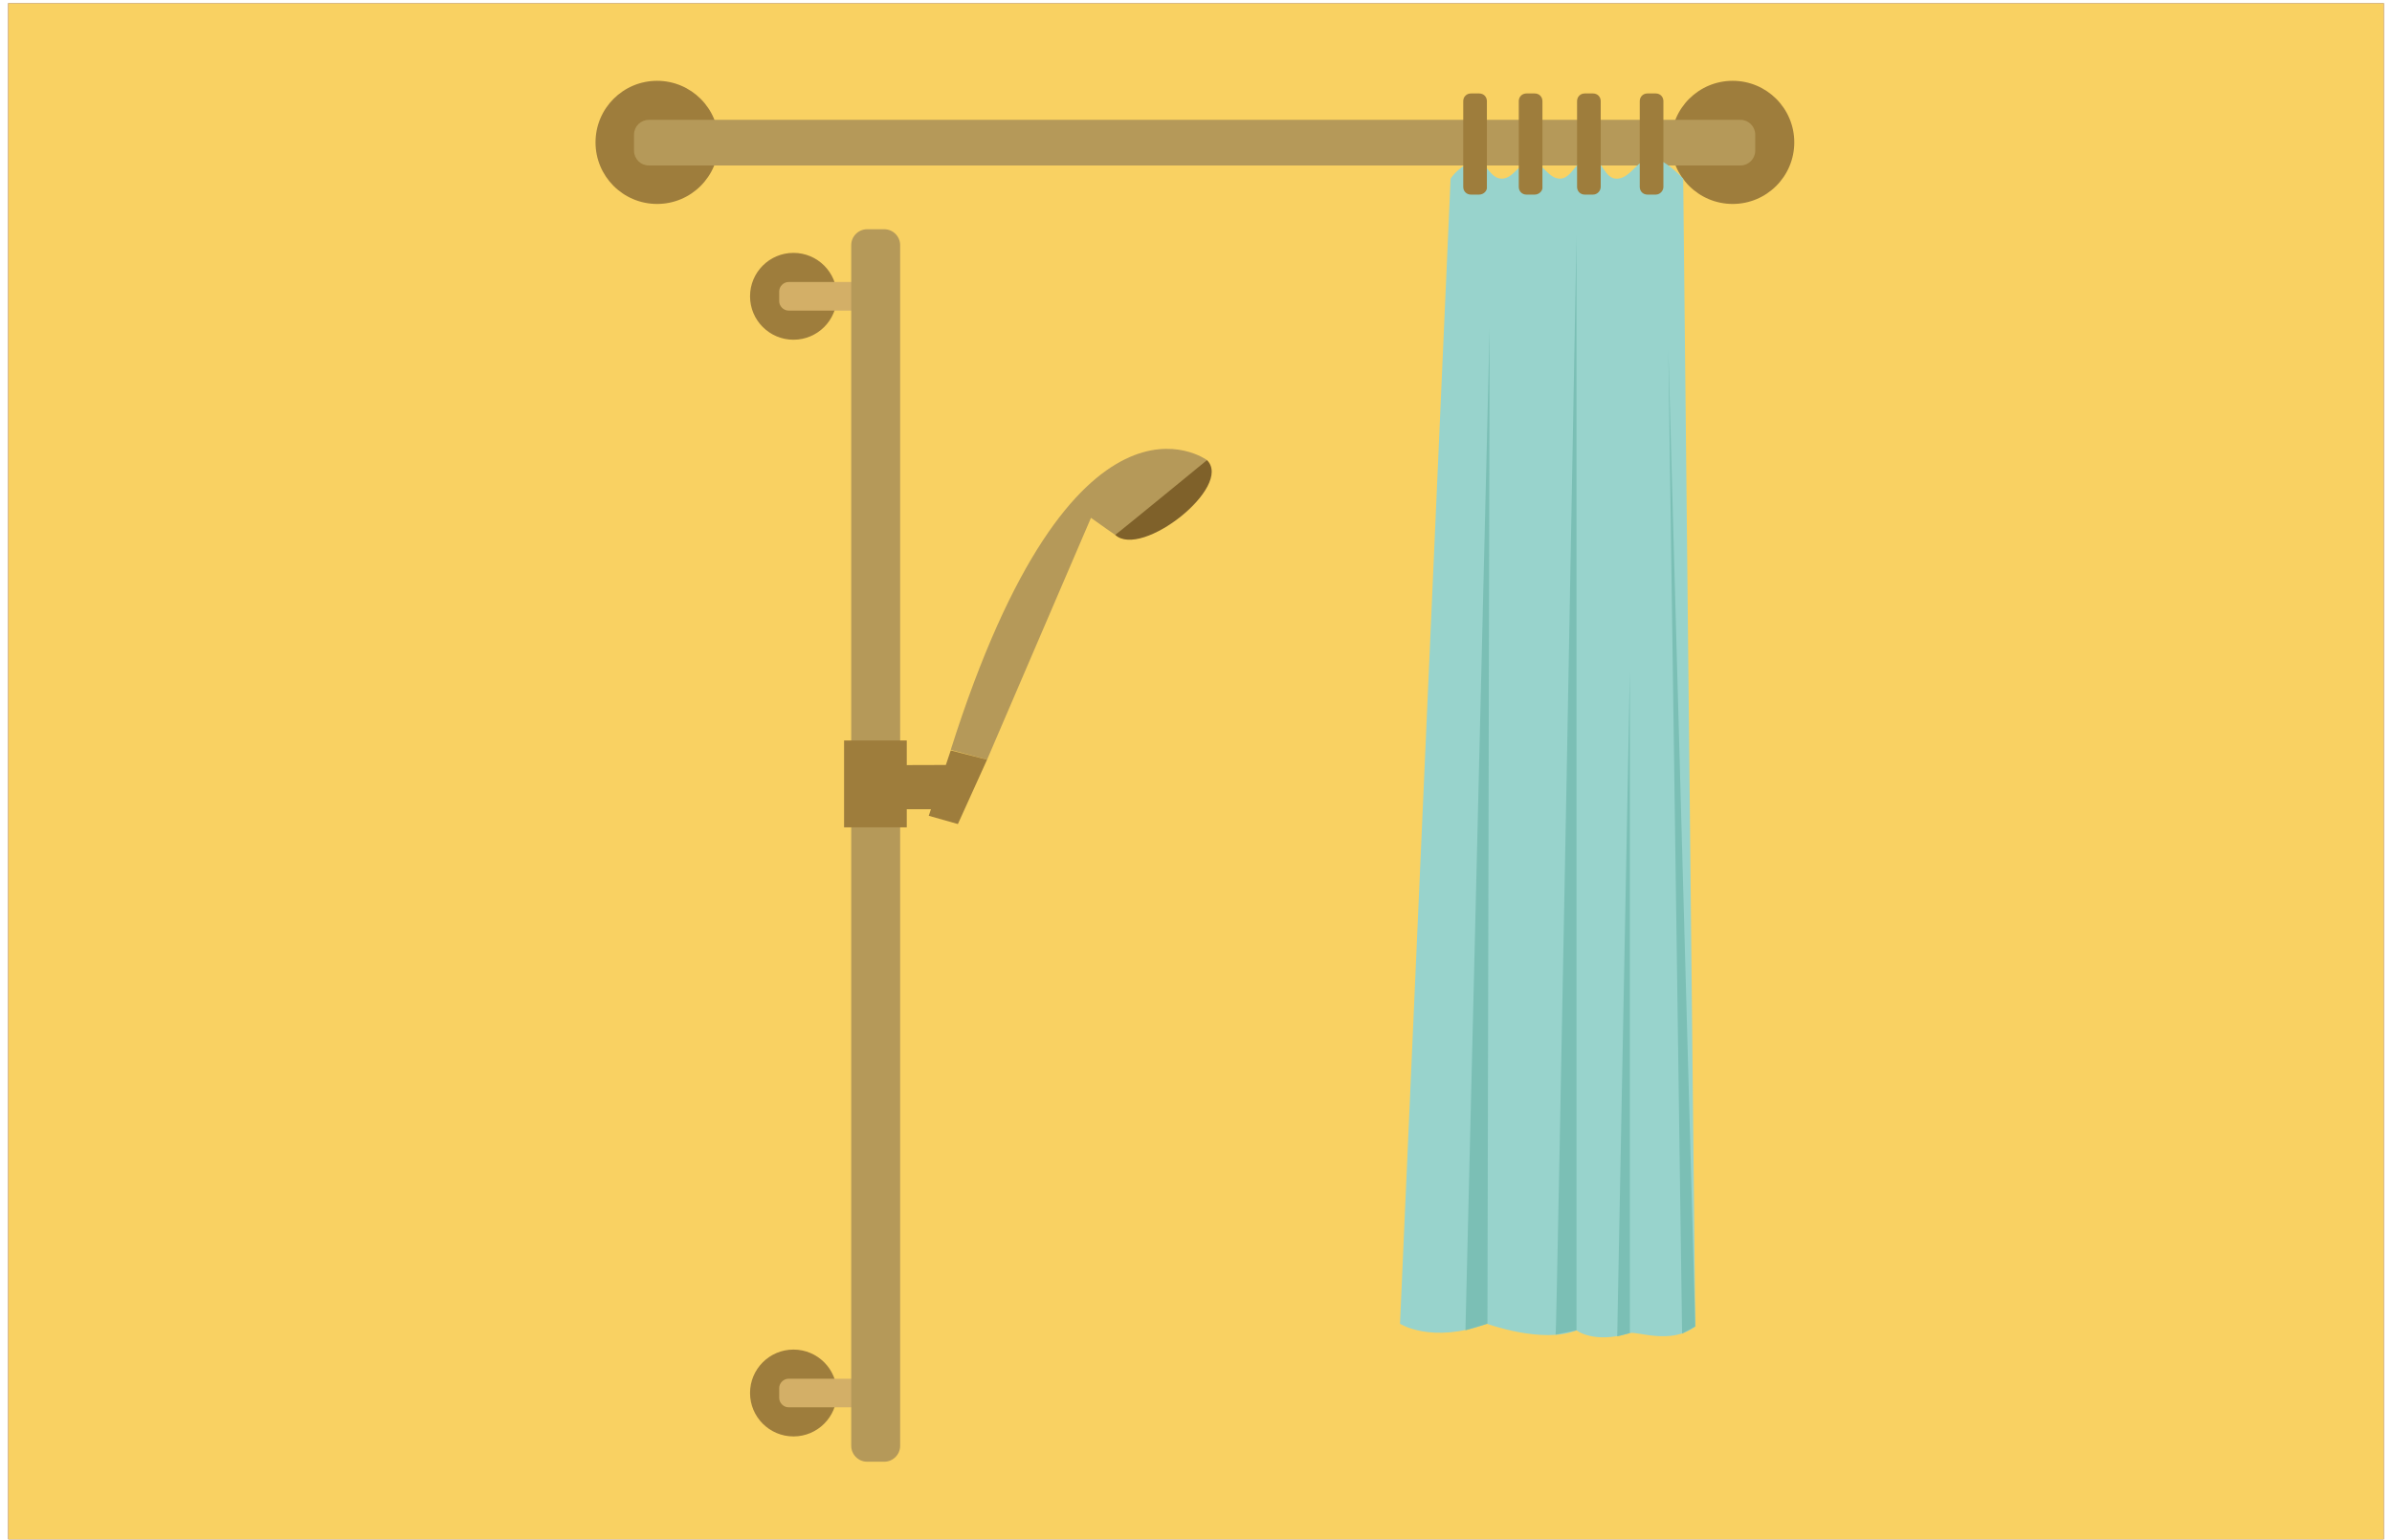
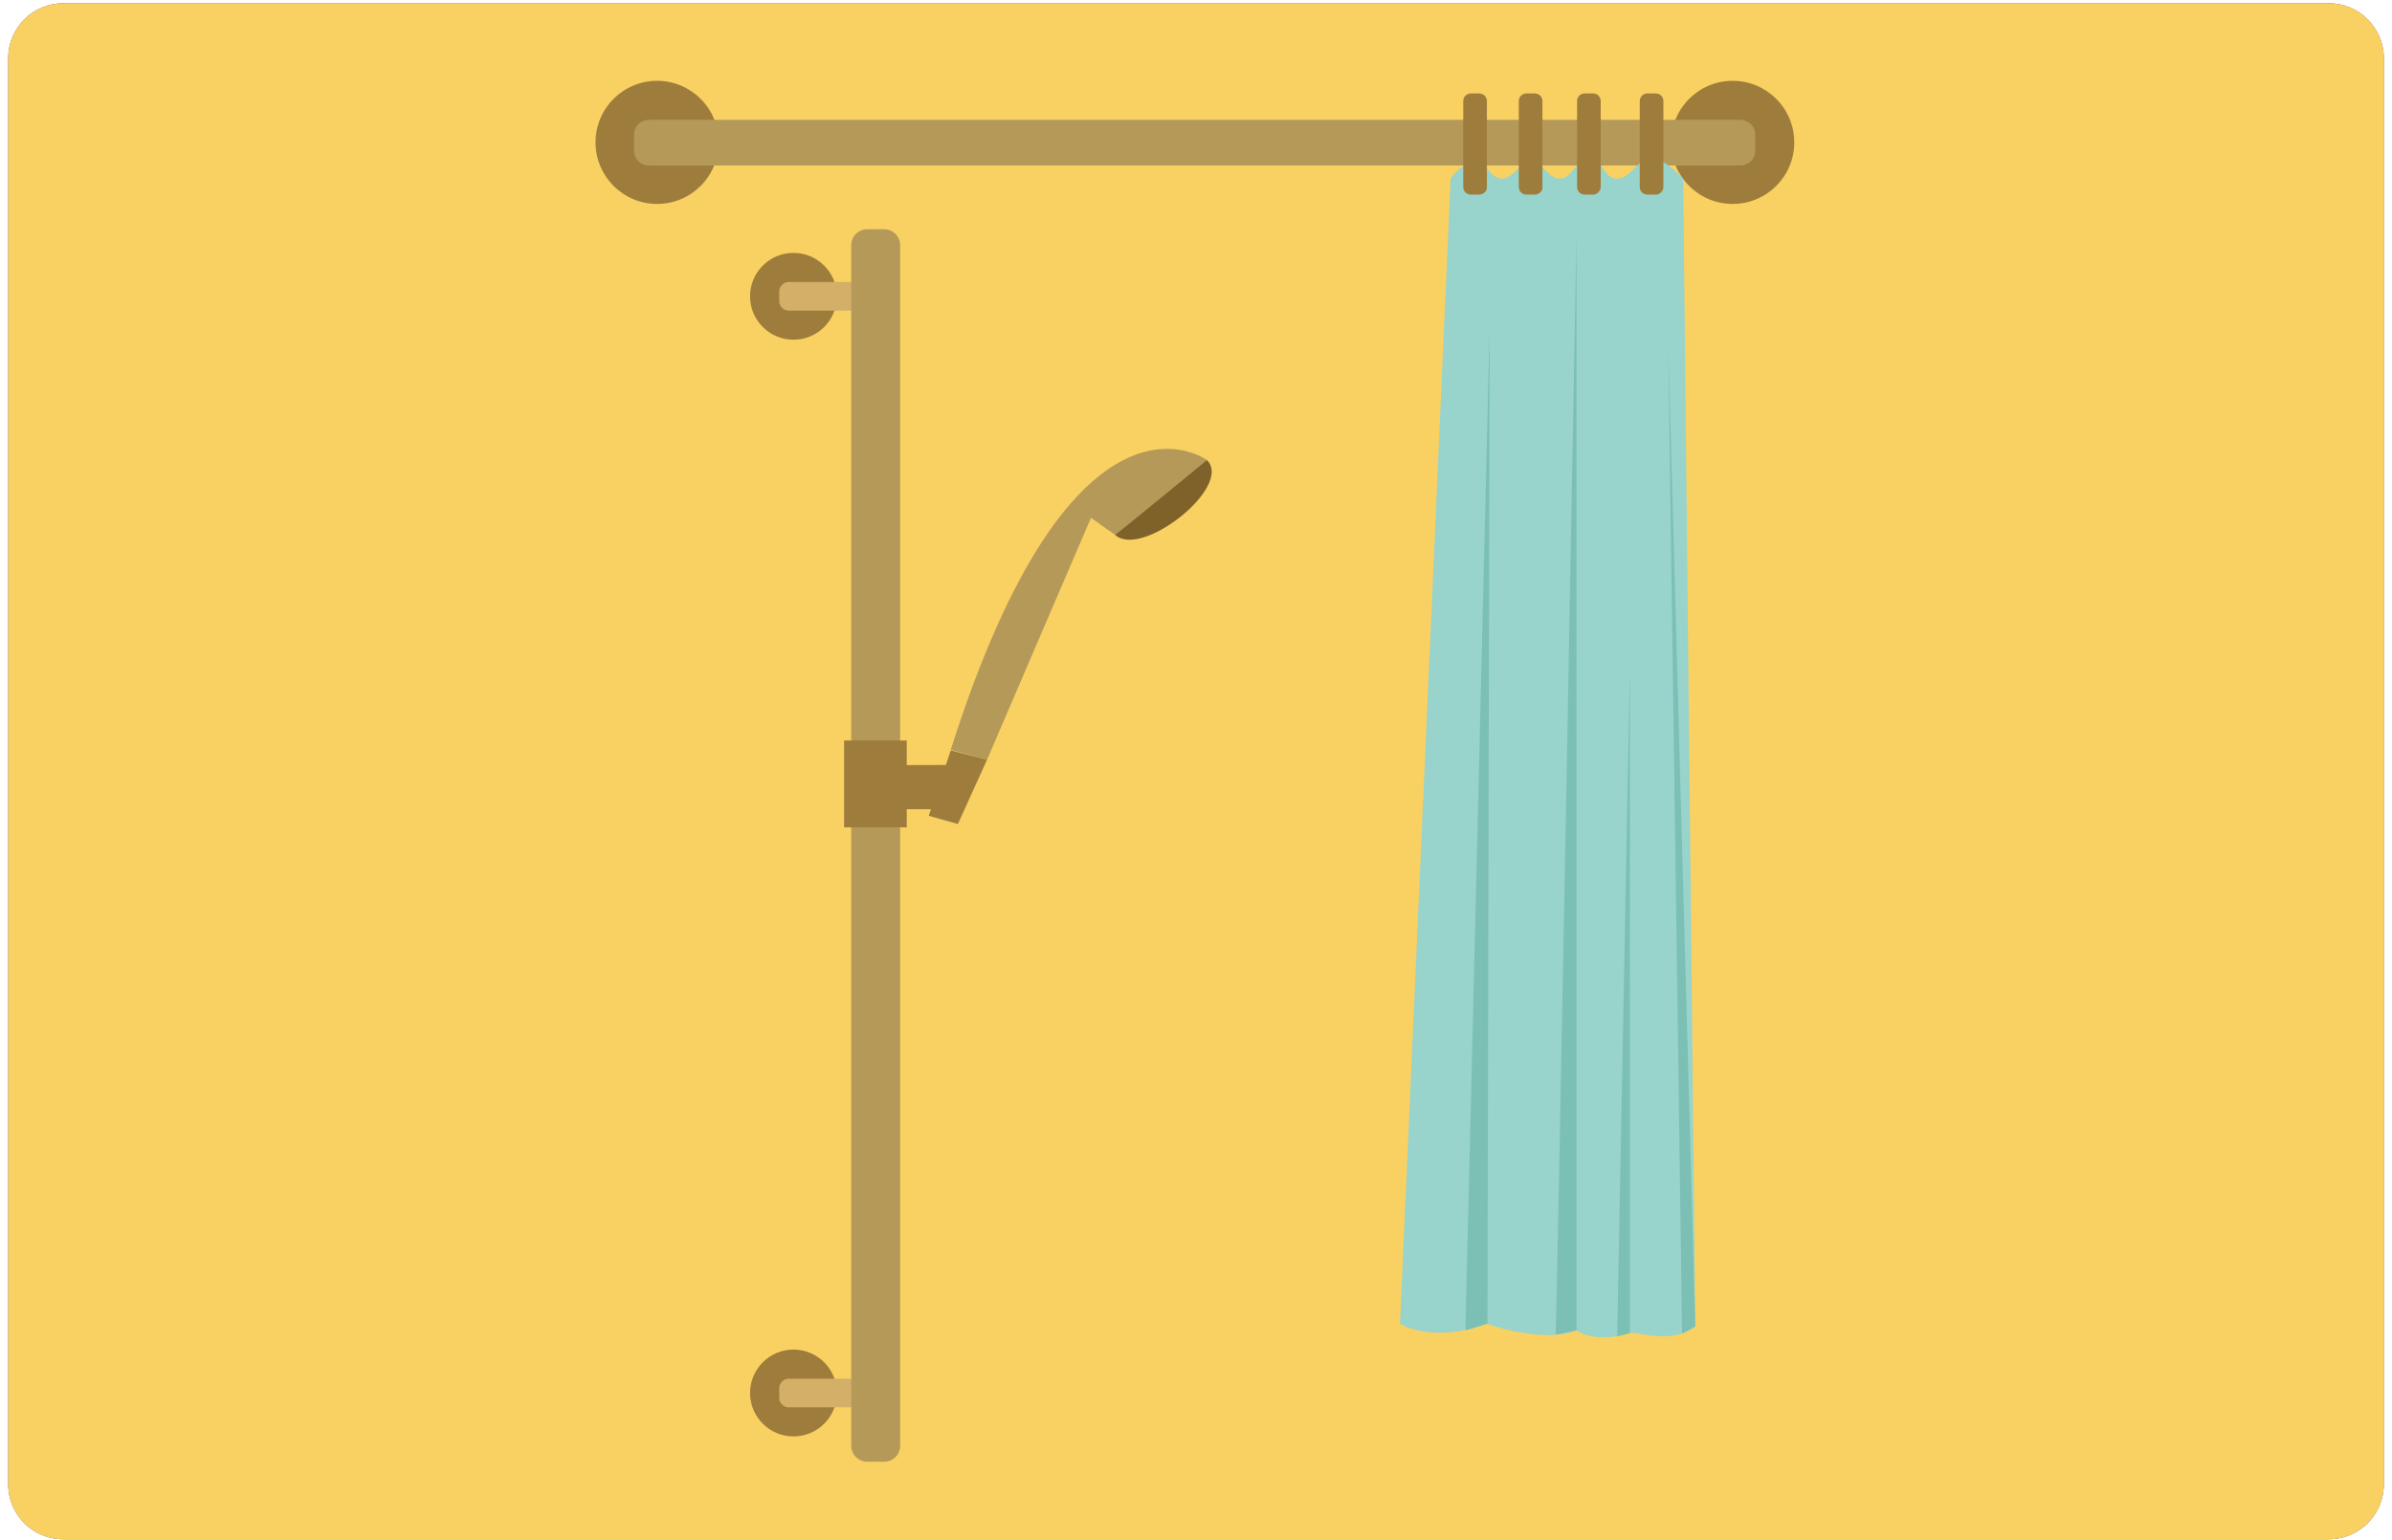
<svg xmlns="http://www.w3.org/2000/svg" xmlns:xlink="http://www.w3.org/1999/xlink" version="1.1" id="Layer_1" x="0px" y="0px" width="435px" height="280px" viewBox="0 0 435 280" enable-background="new 0 0 435 280" xml:space="preserve">
  <g id="image_01">
-     <rect x="1.5" y="0.6" fill="#8CC94D" width="432" height="279.4" />
+     <rect x="1.5" y="0.6" rx="10" ry="10" fill="#8CC94D" width="432" height="279.4" />
    <path fill="#DDDDDD" d="M185,99.2c0-0.4,33.9,108.4,10.8,165.1h44.8c0,0-26.8-38.2,9.3-167.2L185,99.2z" />
    <path fill="#C6C6C6" d="M240.6,264.3h-16.5c-2.1-8.3-4.1-22.5-4.5-39.6c-0.5-22.4,10.8-74.2-0.2-90.8c-7.4-11.1-18.1-12.2-27.7-10   c-3.6-15-6.6-24.6-6.7-24.6l64.9-2.2C213.9,226.1,240.6,264.3,240.6,264.3z" />
    <path fill="#EAEAEA" d="M287.4,82.6c0,21.1-31,38.2-69.2,38.2S149,103.7,149,82.6c0-1.2,0.1-2.4,0.3-3.6h137.8   C287.3,80.2,287.4,81.4,287.4,82.6z" />
    <path fill="#DDDDDD" d="M287.4,82.6c0,21.1-31,38.2-69.2,38.2c-5.6,0-11.1-0.4-16.3-1.1c49.5-6,56-30.3,56-30.3s-87-0.2-107.8-0.1   c-0.7-2.2-1.1-4.4-1.1-6.7c0-1.2,0.1-2.4,0.3-3.6h137.8C287.3,80.2,287.4,81.4,287.4,82.6z" />
    <path fill="#B59959" d="M220.2,56.5h-5.4V39.2c0-1.1-0.3-10.1,5.3-16.2c3.1-3.4,7.4-5.2,12.8-5.3c4.4-0.1,8.1,1.3,11,4.1    c6.1,6,6.2,16.3,6.2,16.7h-5.4h2.7l-2.7,0c0-0.1-0.1-8.5-4.5-12.9c-1.8-1.8-4.1-2.6-7-2.6c-3.9,0.1-6.8,1.2-8.9,3.5    c-4.2,4.6-3.9,12.2-3.9,12.3l0,0.2V56.5z" />
    <path fill="#B59959" d="M244.4,42.9h5.9c0.6,0,1-0.4,1-1v-3.3h-7.9v3.3C243.4,42.5,243.9,42.9,244.4,42.9z" />
    <rect x="212.6" y="56.5" fill="#B59959" width="9.9" height="19" />
    <path fill="#9E7D3C" d="M200.2,63.5c1.1,0.5,12.5,11.9,12.5,11.9V62.8l-10.8-1.5L200.2,63.5z" />
    <path fill="#9E7D3C" d="M235,63.5c-1.1,0.5-12.5,11.9-12.5,11.9V62.8l10.8-1.5L235,63.5z" />
    <path fill="#B59959" d="M196.9,69.9L196.9,69.9c-1-0.4-1.4-1.5-1-2.5l5.2-11.6c0.4-1,1.5-1.4,2.5-1l0,0c1,0.4,1.4,1.5,1,2.5    L199.4,69C199,69.9,197.9,70.4,196.9,69.9z" />
    <path fill="#B59959" d="M237.8,69.8L237.8,69.8c-1,0.4-2.1,0-2.5-1l-5-11.7c-0.4-1,0-2.1,1-2.5h0c1-0.4,2.1,0,2.5,1l5,11.7    C239.2,68.3,238.7,69.4,237.8,69.8z" />
    <path fill="#F7F7F7" d="M290.3,80c0.1,2.8-2.1,5.1-4.9,5.2c-0.7,0-33.3-0.1-66.6-0.2c0,0,0,0,0,0c-33.9,0.1-67.4,0.2-68.1,0.2   c-2.8-0.1-5-2.4-4.9-5.2c0.1-2.8,2.4-5,5.2-4.9l67.1,0.2l67.1-0.2C287.9,75,290.2,77.2,290.3,80z" />
    <path fill="#DDDDDD" d="M166.8,120.8l8.6,0.2C172.6,121.1,169.7,121,166.8,120.8z" />
  </g>
  <g id="image_02">
-     <rect x="1.5" y="0.6" fill="#F49376" width="432" height="279.4" />
+     <rect x="1.5" y="0.6" rx="10" ry="10" fill="#F49376" width="432" height="279.4" />
    <ellipse fill="#F7F7F7" cx="217.5" cy="78.8" rx="53.8" ry="62" />
    <path fill="#DDDDDD" d="M243.1,28.6c-6.8-3.8-14.4-5.9-22.4-5.9c-28.3,0-51.2,26.4-51.2,59.1c0,14.1,4.3,27.1,11.4,37.2   c-8.8-10.5-14.2-24.7-14.2-40.4c0-32.1,22.6-58.2,50.5-58.2C226.7,20.4,235.5,23.4,243.1,28.6z" />
    <path fill="#EAEAEA" d="M267.7,78.5c0,32.1-22.6,58.2-50.5,58.2c-14.2,0-27.1-6.8-36.3-17.8c-7.2-10.2-11.4-23.1-11.4-37.2   c0-32.6,22.9-59.1,51.2-59.1c8,0,15.6,2.1,22.4,5.9C257.8,38.8,267.7,57.3,267.7,78.5z" />
    <path fill="#EFEFEF" d="M160.9,127.8c0,0,10.4-6.5,57.6-5.6s54,5.6,54,5.6v4.8H160.9V127.8z" />
    <path fill="#C6C6C6" d="M181.5,128.5c0,0,13-2.6,35.3-2.7c23-0.1,35.5,2.7,35.5,2.7H181.5z" />
    <path fill="#EAEAEA" d="M247.3,254.6c-0.2,1.5-3.2,3.4-7.9,5.1c-5.6,2-13.7,3.6-22.3,3.6h-0.7c-15.7,0-29.7-5.4-30.2-8.7   c0,0,10.3-43.9,8.2-56.2c-0.2-1.2-0.6-2.5-1.1-3.8c-1.7-4.3-4.8-9.3-7.5-13.3l61.5,0.5c-3.6,5.2-7.5,11.8-8.3,16.6   C237,210.7,247.3,254.6,247.3,254.6z" />
    <path fill="#DDDDDD" d="M247.3,254.6c-0.2,1.5-3.2,3.4-7.9,5.1c1.9-42.7-21.3-65.4-41.5-65.4c-1.6,0-3.2,0.1-4.5,0.3   c-1.7-4.3-4.8-9.3-7.5-13.3l61.5,0.5c-3.6,5.2-7.5,11.8-8.3,16.6C237,210.7,247.3,254.6,247.3,254.6z" />
    <path fill="#C6C6C6" d="M247.4,181.8c-1.5,2.1-6.1,13.5-30.2,13.2c-24.8-0.3-29.9-11.7-31.3-13.6L247.4,181.8z" />
    <path fill="#F7F7F7" d="M217.1,192.9c-12.3,0-22.1-3.6-29.9-9.1h0c-23-16.2-28.1-48.6-27-51.2c0,0,65.6,0,97.1,0h16.5   C276.7,136.7,266.5,192.9,217.1,192.9z" />
    <path fill="#EAEAEA" d="M217.1,192.9c-12.3,0-22.1-3.6-29.9-9.1c51.5,4.7,66-31.1,70.1-51.2h16.5   C276.7,136.7,266.5,192.9,217.1,192.9z" />
    <path fill="#DDDDDD" d="M194.1,42.8l-3.3,3.3c-1.1,1.1-2.8,1.1-3.8,0l-0.5-0.5c0,0,0,0,0,0c1.1,1,2.7,0.9,3.7-0.1l3.3-3.3   c1-1,1.1-2.7,0.1-3.7c0,0,0,0,0,0l0.5,0.5C195.1,40,195.1,41.7,194.1,42.8z" />
    <path fill="#F7F7F7" d="M193.4,42.1l-3.3,3.3c-1,1-2.7,1.1-3.7,0.1c-1-1-1-2.7,0-3.8l3.3-3.3c1-1,2.7-1.1,3.8,0   C194.4,39.5,194.4,41.1,193.4,42.1z" />
    <path fill="#DDDDDD" d="M252.2,45.2C252.1,45.2,252.1,45.3,252.2,45.2l-0.6,0.6c-1.1,1.1-2.8,1.1-3.8,0l-3.3-3.3   c-1-1.1-1-2.8,0-3.8l0.5-0.5c0,0,0,0,0,0c-0.9,1.1-0.9,2.7,0.1,3.7l3.3,3.3C249.5,46.1,251.1,46.2,252.2,45.2z" />
    <path fill="#F7F7F7" d="M252.2,45.2c-1.1,1-2.7,0.9-3.7-0.1l-3.3-3.3c-1-1-1-2.7-0.1-3.7c1.1-1,2.7-1,3.8,0l3.3,3.3   C253.2,42.5,253.2,44.2,252.2,45.2z" />
    <rect x="160.9" y="132.3" fill="#C6C6C6" width="111.6" height="0.3" />
  </g>
  <g id="image_03">
-     <rect x="1.5" y="0.6" fill="#F5B9BA" width="432" height="279.4" />
+     <rect x="1.5" y="0.6" rx="10" ry="10" fill="#F5B9BA" width="432" height="279.4" />
    <path fill="#B59959" d="M284.3,237.8h-4.1c-5.2,0-9.5-4.3-9.5-9.5v-9.1c0-5.2,4.3-9.5,9.5-9.5h4.1c5.2,0,9.5,4.3,9.5,9.5v9.1   C293.7,233.5,289.5,237.8,284.3,237.8z" />
    <path fill="#B59959" d="M147.3,237.8h-4.1c-5.2,0-9.5-4.3-9.5-9.5v-9.1c0-5.2,4.3-9.5,9.5-9.5h4.1c5.2,0,9.5,4.3,9.5,9.5v9.1   C156.7,233.5,152.5,237.8,147.3,237.8z" />
    <defs>
      <path id="SVGID_1_" d="M147.3,237.8h-4.1c-5.2,0-9.5-4.3-9.5-9.5v-9.1c0-5.2,4.3-9.5,9.5-9.5h4.1c5.2,0,9.5,4.3,9.5,9.5v9.1     C156.7,233.5,152.5,237.8,147.3,237.8z" />
    </defs>
    <clipPath id="SVGID_2_">
      <use xlink:href="#SVGID_1_" overflow="visible" />
    </clipPath>
    <path opacity="0.5" clip-path="url(#SVGID_2_)" fill="#9E7D3C" d="M131.7,208.8v14c0,0,14,3,27,0l-2-16.8L131.7,208.8z" />
    <defs>
      <path id="SVGID_3_" d="M284.3,237.8h-4.1c-5.2,0-9.5-4.3-9.5-9.5v-9.1c0-5.2,4.3-9.5,9.5-9.5h4.1c5.2,0,9.5,4.3,9.5,9.5v9.1     C293.7,233.5,289.5,237.8,284.3,237.8z" />
    </defs>
    <clipPath id="SVGID_4_">
      <use xlink:href="#SVGID_3_" overflow="visible" />
    </clipPath>
    <path opacity="0.5" clip-path="url(#SVGID_4_)" fill="#9E7D3C" d="M267.7,209.2v14c0,0,14,3,27,0l-2-16.8L267.7,209.2z" />
    <path fill="#EAEAEA" d="M76.7,123.8c0,0,10.4,20.5,14,30c5.4,14.3,0.2,23.1,17,47c19,27,62,16,110,18c40-2.9,77,8,103-17   c21.4-20.6,21-24,28-120l-65,5l-46.9,26.1l-48.1,9.9L76.7,123.8z" />
    <path fill="#C6C6C6" d="M328.2,194.2c11.8-45.5,2.2-95.5-1.3-110.7l21.8-1.7C342.7,164.9,342.1,178.6,328.2,194.2z" />
    <path fill="#DDDDDD" d="M328.2,194.2c-2.2,2.4-4.6,4.8-7.5,7.6c-13.2,12.7-29.3,16.2-47.2,16.8c22.4-47.9,8.7-100.9,8.7-100.9   s-19.5,13.1-45.5,19.1c-22.1,5.1-121.2,5.1-151.3,4.8c-3.3-7-6.8-14-8.1-16.7l69.4,0.9l19.6-2.8l22.4-0.2l48.1-9.9l0.1,0l5.8-0.8   l59.6-26.7l24.6-1.9C330.4,98.7,340,148.6,328.2,194.2z" />
    <path fill="none" d="M146.7,125.7l-69.4-0.9c-0.4-0.7-0.6-1.1-0.6-1.1l89.6-0.8L146.7,125.7z" />
    <polygon fill="none" points="242.7,112 236.9,112.8 283.7,86.7 302.3,85.3  " />
    <path fill="#F7F7F7" d="M115.1,134.3c-26.7,0-48.4-0.5-50.6-0.6c-3.9-0.1-6.9-3.3-6.8-7.2c0.1-3.9,3.3-6.9,7.2-6.8   c34.1,0.8,126.8,1.6,147.6-4.6c27.2-10.1,41.6-18.2,53.2-24.7c23-12.9,33.5-18.8,98.7-17.2c3.9,0.1,6.9,3.3,6.8,7.2   c-0.1,3.8-3.2,6.8-7,6.8c-0.1,0-0.1,0-0.2,0c-61.4-1.6-70.2,3.4-91.5,15.4c-11.4,6.4-27,15.2-55.4,25.7l-0.4,0.1   C201.1,133.3,153.1,134.3,115.1,134.3z" />
    <path fill="#C6E5E2" d="M167.9,119.5c-5.5,0.2-11.2,0.4-17,0.5c-6.5,0.1-13.1,0.2-19.7,0.3c-4.3,0-8.6,0.1-12.8,0.1   c-3.9,0-7.8,0-11.6,0c-7.7,0-15-0.1-21.6-0.2c-0.2-1.1-0.3-2.2-0.3-3.4c0-9.4,7.6-17,17-17c1.8,0,3.6,0.3,5.3,0.8   c3.8-8.2,12.1-13.8,21.7-13.8c12.3,0,22.5,9.3,23.8,21.2C159.4,108.9,165.1,113.4,167.9,119.5z" />
    <path fill="#C6E5E2" d="M229.7,107.8c0,0.2,0,0.4,0,0.6c-5.1,2.2-10.8,4.4-17.2,6.8c-3.5,1-8.9,1.9-15.8,2.6c-1.9-2.8-3-6.2-3-9.9   c0-9.9,8.1-18,18-18S229.7,97.8,229.7,107.8z" />
    <circle fill="#C6E5E2" cx="270.7" cy="50.8" r="8" />
    <path fill="#C6E5E2" d="M312.4,74.3c-11.5,1.2-19.6,3.2-26.8,6c-3.3,1.3-6.4,2.8-9.6,4.4c-3.3,1.7-6.7,3.6-10.4,5.7   c-4.5,2.5-9.4,5.3-15.3,8.3c-4.7-3.9-7.7-9.8-7.7-16.4c0-11.9,9.6-21.5,21.5-21.5c5.5,0,10.6,2.1,14.4,5.5c3.5-4.6,9-7.5,15.1-7.5   C303,58.8,310.8,65.5,312.4,74.3z" />
  </g>
  <g id="image_04">
-     <rect x="1.5" y="0.6" fill="#8888BA" width="432" height="279.4" />
+     <rect x="1.5" y="0.6" rx="10" ry="10" fill="#8888BA" width="432" height="279.4" />
    <path fill="#98D3CC" d="M217.4,223.9h-0.1c-42.9,0-76.9-41.1-48.4-87.4c34.4-50.6,47.1-76.3,48.4-79.2c0-0.1,0-0.1,0.1-0.1   c0,0,0,0.1,0.1,0.1c1.4,2.8,14.1,28.6,48.4,79.2C294.3,182.8,260.3,223.9,217.4,223.9z" />
    <path fill="#7BBFB5" d="M217.2,223.9c-42.9,0-77-41.1-48.4-87.4c34.4-50.6,47.1-76.3,48.4-79.2c0-0.1,0-0.1,0.1-0.1   c0,0,0,0.1,0.1,0.1c0,0.1,0.1,0.2,0.1,0.2C212.1,90,153.7,202.2,217.2,223.9z" />
    <ellipse fill="#C6E5E2" cx="251" cy="170.2" rx="11" ry="20.9" />
  </g>
  <g id="image_05">
-     <rect x="1.5" y="0.6" fill="#F9D162" width="432" height="279.4" />
+     <rect x="1.5" y="0.6" rx="10" ry="10" fill="#F9D162" width="432" height="279.4" />
    <circle fill="#9E7D3C" cx="144.3" cy="53.9" r="7.9" />
    <circle fill="#9E7D3C" cx="144.3" cy="253.4" r="7.9" />
    <path fill="#9E7D3C" d="M174.2,139.2c-0.4-0.1-13.2,0-13.2,0v8h12.3L174.2,139.2z" />
    <path fill="#D3AF67" d="M158.4,256h-15c-0.9,0-1.7-0.8-1.7-1.7v-1.8c0-0.9,0.8-1.7,1.7-1.7h15c0.9,0,1.7,0.8,1.7,1.7v1.8   C160.1,255.3,159.4,256,158.4,256z" />
    <path fill="#D3AF67" d="M160.6,56.5h-17.2c-0.9,0-1.7-0.8-1.7-1.7v-1.8c0-0.9,0.8-1.7,1.7-1.7h17.2V56.5z" />
    <path fill="#B59959" d="M160.8,265.9h-3.1c-1.6,0-2.9-1.3-2.9-2.9V44.6c0-1.6,1.3-2.9,2.9-2.9h3.1c1.6,0,2.9,1.3,2.9,2.9V263   C163.7,264.6,162.4,265.9,160.8,265.9z" />
    <path fill="#B59959" d="M219.5,83.7c0,0-24.2-18-46.6,52.7l6.6,1.8c0,0,18.9-44,18.9-44c1.8,1.3,4.4,3.1,4.4,3.1   S216.4,93.4,219.5,83.7z" />
    <path fill="#7F612A" d="M219.5,83.7c4.8,4.8-11.9,18-16.7,13.6C202.8,97.4,219.5,83.7,219.5,83.7z" />
    <defs>
      <path id="SVGID_5_" d="M219.5,83.7c0,0-24.2-18-46.6,52.7l6.6,1.8c0,0,18.9-44,18.9-44c1.8,1.3,4.4,3.1,4.4,3.1     S215.5,89,219.5,83.7z" />
    </defs>
    <clipPath id="SVGID_2_">
      <use xlink:href="#SVGID_5_" overflow="visible" />
    </clipPath>
    <path clip-path="url(#SVGID_2_)" fill="#D3AF67" d="M220.8,79.6c0,0-27.2-6.8-51.4,71.4l0.4-50.1c0,0,36-25.9,36.9-25.9    S220.8,79.6,220.8,79.6z" />
    <polygon fill="#9E7D3C" points="168.9,148.4 172.9,136.5 179.5,138.2 174.2,149.9  " />
    <defs>
      <path id="SVGID_7_" d="M219.5,83.7c4.8,4.8-11.9,18-16.7,13.6C202.8,97.4,219.5,83.7,219.5,83.7z" />
    </defs>
    <clipPath id="SVGID_4_">
      <use xlink:href="#SVGID_7_" overflow="visible" />
    </clipPath>
    <path clip-path="url(#SVGID_4_)" fill="#9E7D3C" d="M220.8,82.4c0,0-4.4,9.7-18.5,15.4C202.8,95.2,220.8,82.4,220.8,82.4z" />
    <rect x="153.5" y="134.7" fill="#9E7D3C" width="11.4" height="15.8" />
    <circle fill="#9E7D3C" cx="119.5" cy="25.9" r="11.2" />
    <circle fill="#9E7D3C" cx="315.1" cy="25.9" r="11.2" />
    <path fill="#B59959" d="M316.5,30.1H118c-1.5,0-2.7-1.2-2.7-2.7v-2.9c0-1.5,1.2-2.7,2.7-2.7h198.5c1.5,0,2.7,1.2,2.7,2.7v2.9   C319.2,28.9,318,30.1,316.5,30.1z" />
    <path fill="#98D3CC" d="M306.1,32.5c0,0-3.5-3.8-5.7-3.7c-2.6,0-3.7,3.5-6.2,3.7c-2.6,0.2-2.6-3.7-5.2-3.7c-2.3,0-3.1,3.7-5.3,3.7   c-2.2,0-3.1-3-5.3-3c-2.2,0-3.1,3-5.3,3c-2.2,0-2.7-3.2-4.8-3c-2.8,0.3-4.5,3-4.5,3l-9.2,208.3c0,0,5.7,3.7,15.8,0   c0,0,10.1,3.7,16.3,1.2c0,0,3.1,2.5,9.7,0.5c1.2-0.4,7.5,2.2,11.9-1.2L306.1,32.5z" />
    <polygon fill="#7BBFB5" points="270.5,240.8 270.9,59.6 266.5,242  " />
    <path fill="#7BBFB5" d="M286.7,242V42.8c0,0-3.6,200.1-3.8,200C282.8,242.8,286.7,242,286.7,242z" />
    <polygon fill="#7BBFB5" points="296.4,242.5 296.4,122.1 294.1,243.1  " />
    <polygon fill="#7BBFB5" points="305.9,242.6 303.4,63.7 308.3,241.3  " />
    <path fill="#9E7D3C" d="M301.1,35.4h-1.5c-0.8,0-1.4-0.6-1.4-1.4V18.4c0-0.8,0.6-1.4,1.4-1.4h1.5c0.8,0,1.4,0.6,1.4,1.4V34   C302.5,34.7,301.9,35.4,301.1,35.4z" />
    <path fill="#9E7D3C" d="M289.7,35.4h-1.5c-0.8,0-1.4-0.6-1.4-1.4V18.4c0-0.8,0.6-1.4,1.4-1.4h1.5c0.8,0,1.4,0.6,1.4,1.4V34   C291.1,34.7,290.5,35.4,289.7,35.4z" />
    <path fill="#9E7D3C" d="M279.1,35.4h-1.5c-0.8,0-1.4-0.6-1.4-1.4V18.4c0-0.8,0.6-1.4,1.4-1.4h1.5c0.8,0,1.4,0.6,1.4,1.4V34   C280.6,34.7,279.9,35.4,279.1,35.4z" />
    <path fill="#9E7D3C" d="M269,35.4h-1.5c-0.8,0-1.4-0.6-1.4-1.4V18.4c0-0.8,0.6-1.4,1.4-1.4h1.5c0.8,0,1.4,0.6,1.4,1.4V34   C270.5,34.7,269.8,35.4,269,35.4z" />
  </g>
</svg>
